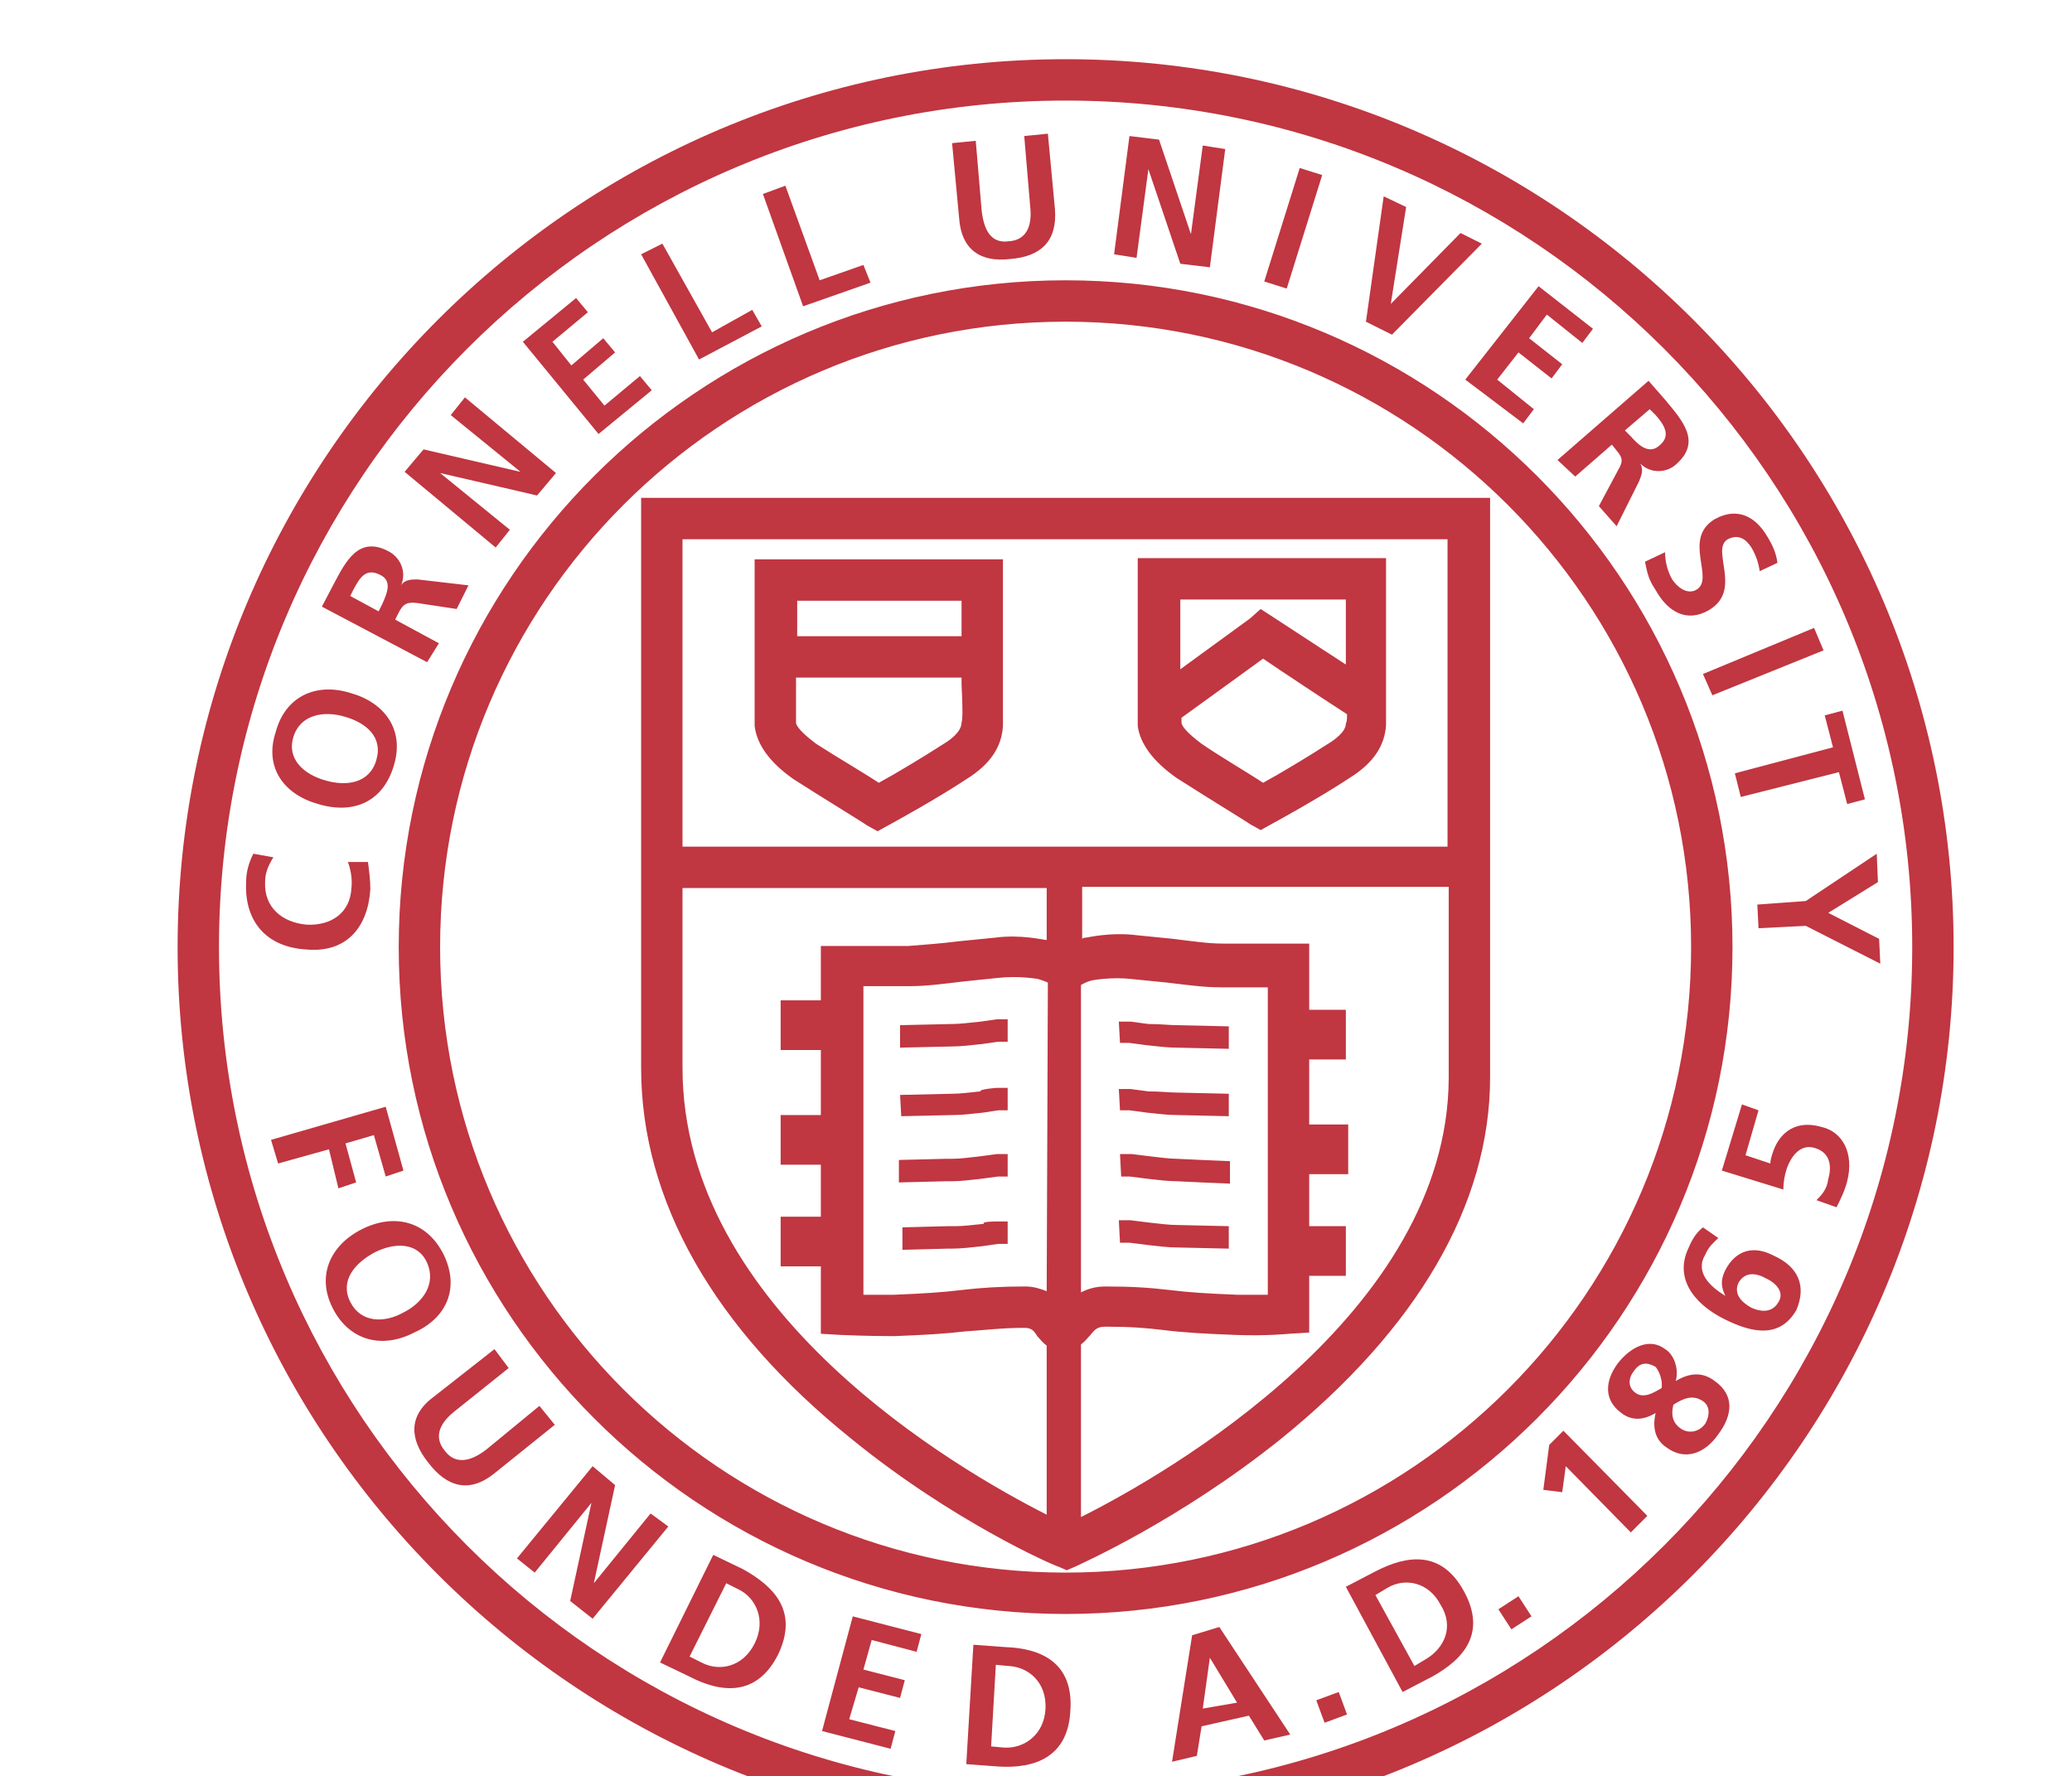
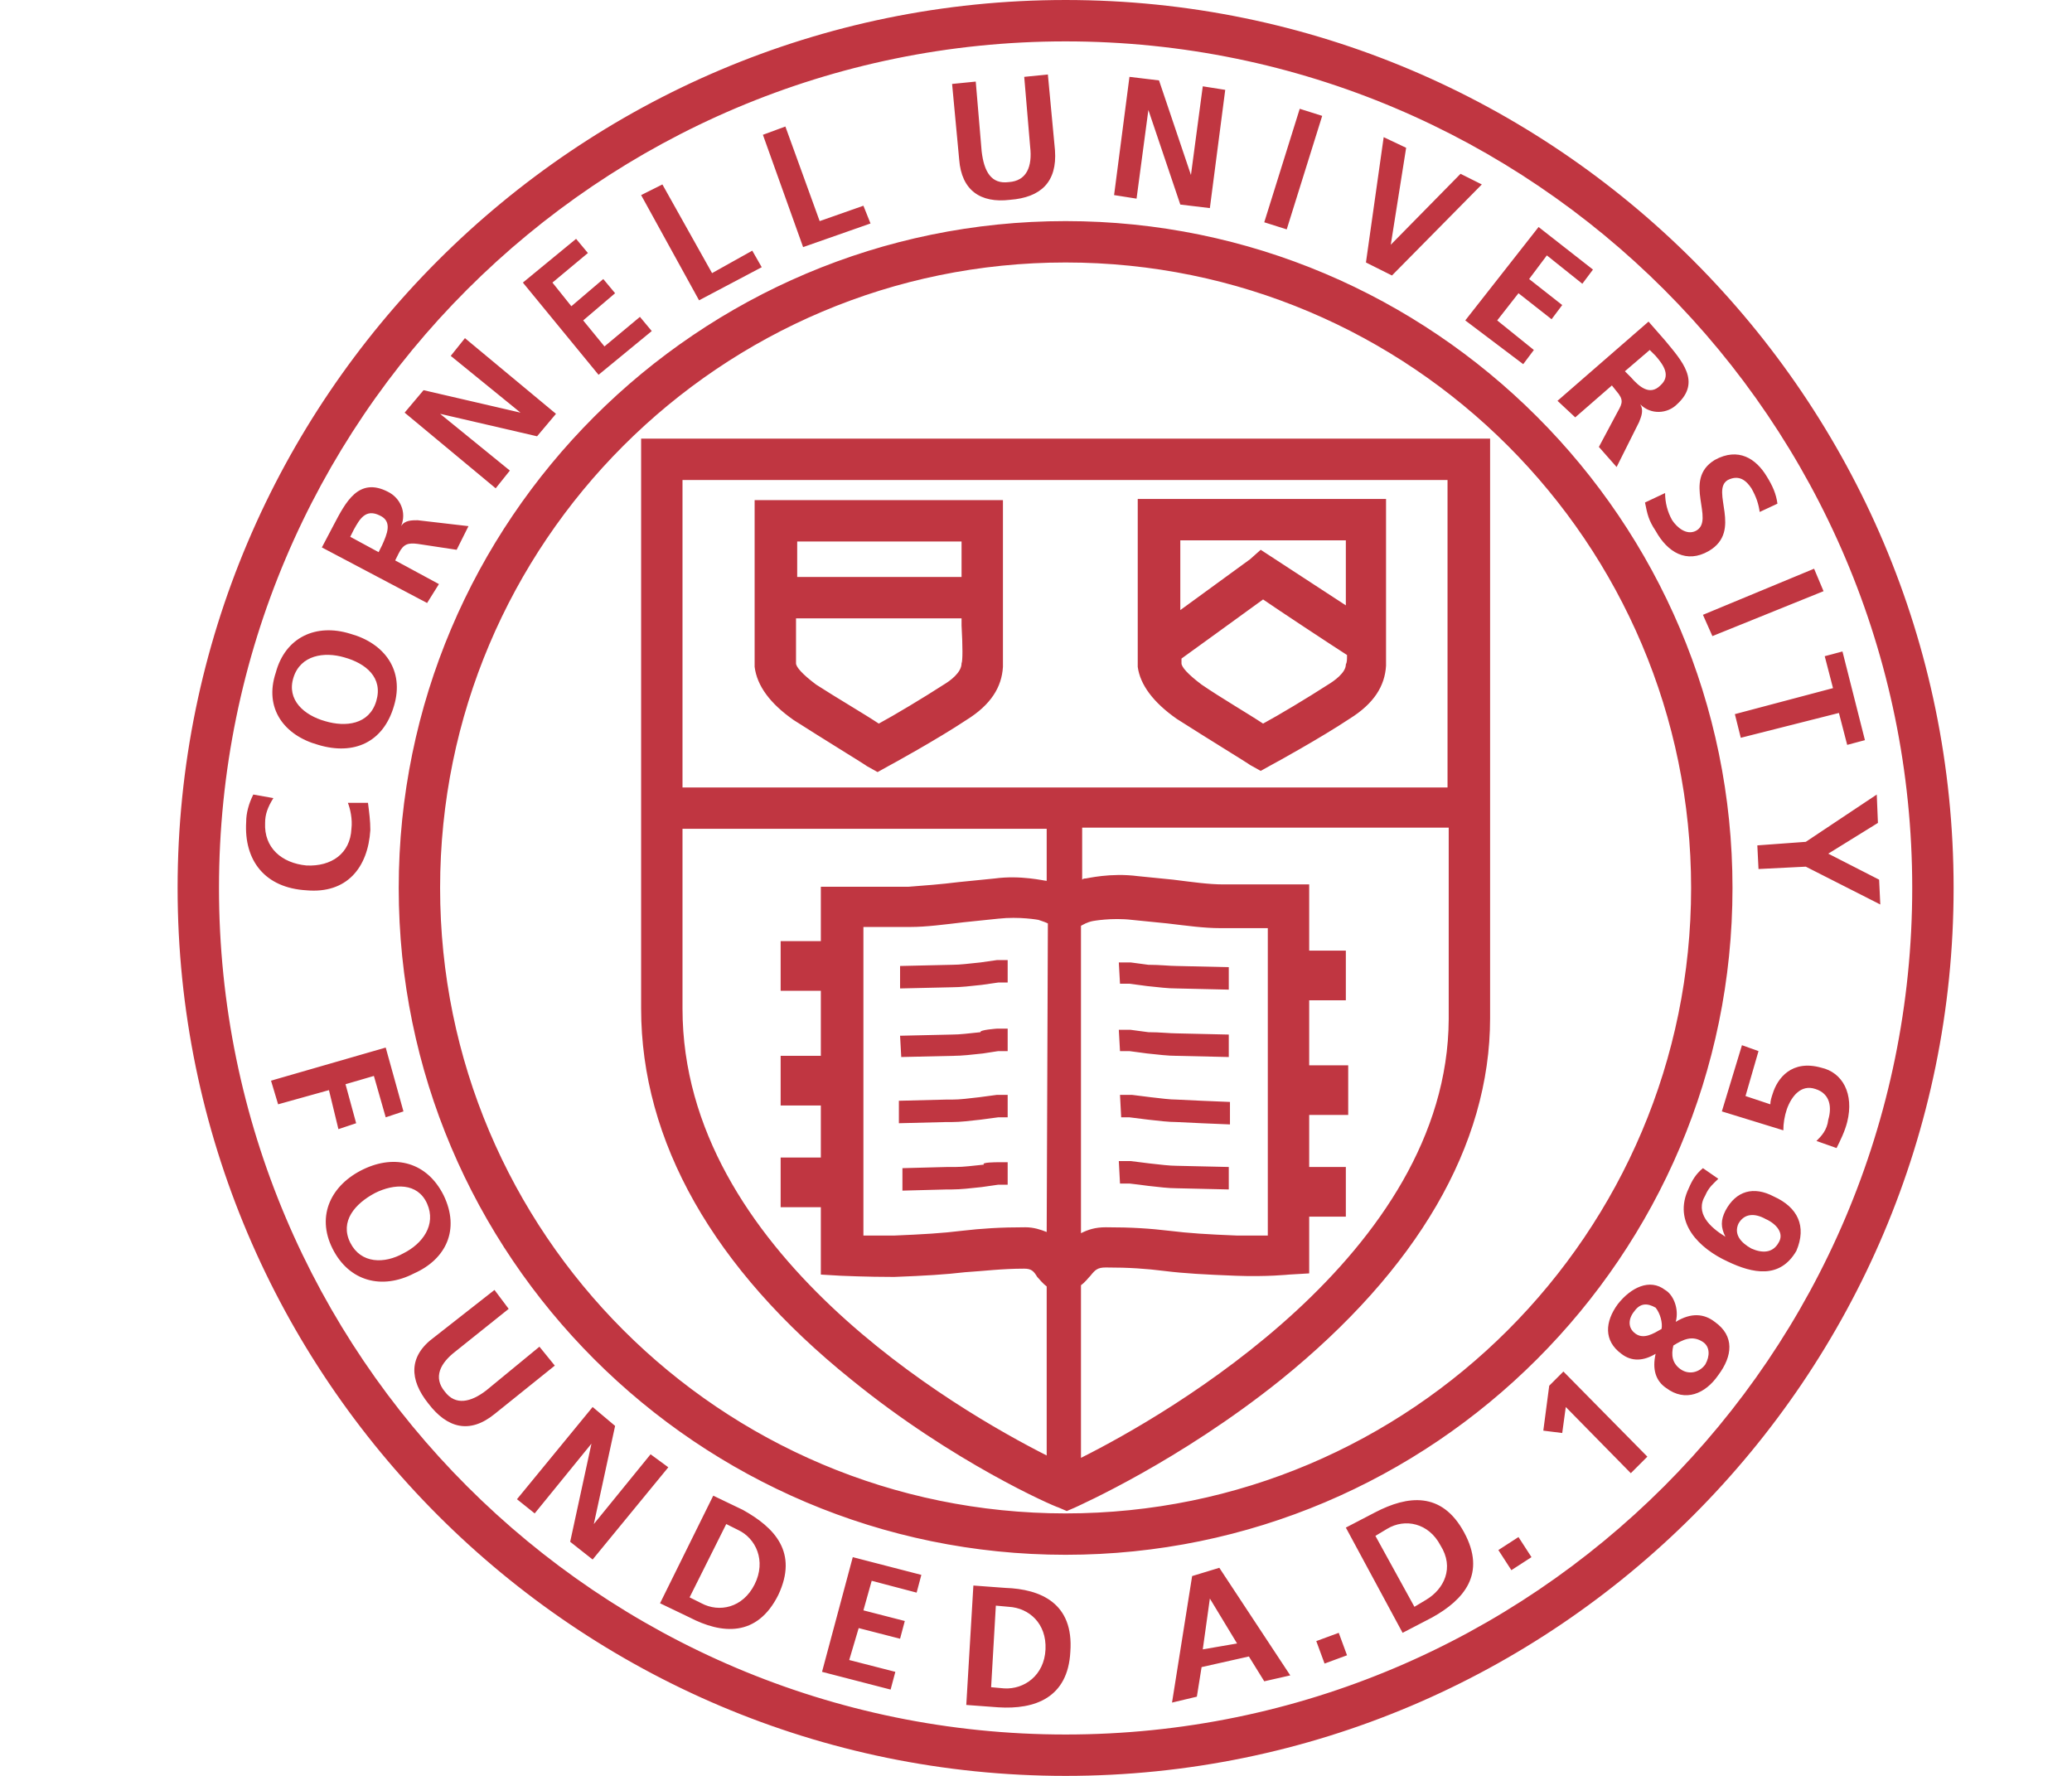
- <svg xmlns="http://www.w3.org/2000/svg" clip-rule="evenodd" fill-rule="evenodd" stroke-linejoin="round" stroke-miterlimit="1.414" viewBox="100 40 350 300">
+ <svg xmlns="http://www.w3.org/2000/svg" clip-rule="evenodd" fill-rule="evenodd" stroke-linejoin="round" stroke-miterlimit="1.414" viewBox="100 50 350 300">
  <path d="m224 89.145c-43.47 0-78.855 35.385-78.855 78.855s35.385 78.855 78.855 78.855 78.855-35.385 78.855-78.855-35.385-78.855-78.855-78.855zm0 154.035c-41.475 0-75.18-33.705-75.18-75.18s33.705-75.18 75.18-75.18 75.18 33.705 75.18 75.18-33.705 75.18-75.18 75.18zm0-134.4c-32.655 0-59.22 26.565-59.22 59.22s26.565 59.22 59.22 59.22 59.22-26.565 59.22-59.22-26.565-59.22-59.22-59.22zm0 114.765c-30.66 0-55.545-24.885-55.545-55.545s24.885-55.545 55.545-55.545 55.545 24.885 55.545 55.545-24.885 55.545-55.545 55.545zm-37.695-95.445v50.61c0 11.76 6.405 23.1 18.69 32.97 9.03 7.35 17.955 11.235 18.375 11.34l.735.315.735-.315c.42-.21 9.24-4.095 18.27-11.34 12.075-9.765 18.585-20.79 18.585-32.13v-51.45zm71.61 3.675v27.3h-67.935v-27.3zm-15.96 67.095h-2.73c-2.625-.105-4.305-.21-5.985-.42-1.785-.21-3.36-.315-5.67-.315-.945 0-1.575.21-2.205.525v-27.3c.21-.105.525-.315 1.05-.42 0 0 1.68-.315 3.465-.105l3.15.315c1.785.21 3.255.42 4.725.42h4.2zm-19.635-.315c-.525-.21-1.155-.42-1.89-.42-2.205 0-3.885.105-5.67.315-1.68.21-3.465.315-5.985.42h-2.73v-27.405h4.2c1.365 0 2.94-.21 4.725-.42l3.045-.315c1.89-.21 3.57.105 3.57.105.315.105.63.21.84.315zm-32.34-19.845v-15.96h32.34v4.62c-.21 0-2.31-.525-4.62-.21l-3.15.315c-1.68.21-3.15.315-4.515.42h-3.99-3.78v4.83h-3.57v4.41h3.57v5.775h-3.57v4.41h3.57v4.62h-3.57v4.41h3.57v5.985l1.785.105c.105 0 2.205.105 4.725.105 2.73-.105 4.515-.21 6.3-.42 1.68-.105 3.255-.315 5.25-.315.63 0 .84.21 1.155.735.21.21.42.525.84.84v15.015c-7.875-3.99-32.34-18.06-32.34-39.69zm35.385 39.9v-15.33c.42-.315.63-.63.84-.84.42-.525.63-.735 1.365-.735 2.1 0 3.57.105 5.25.315s3.57.315 6.3.42 4.725-.105 4.725-.105l1.785-.105v-5.04h3.255v-4.41h-3.255v-4.62h3.465v-4.41h-3.465v-5.775h3.255v-4.41h-3.255v-5.88h-3.675-3.99c-1.26 0-2.73-.21-4.41-.42l-3.15-.315c-2.415-.315-4.515.21-4.62.21s-.21 0-.315.105v-4.62h32.55v17.01c-.105 20.895-25.095 35.175-32.655 38.955zm-25.515-65.52c2.625 1.68 6.405 3.99 6.51 4.095l.945.525.945-.525c.21-.105 4.41-2.415 6.93-4.095 2.205-1.365 3.15-2.94 3.255-4.725v-12.915-1.89h-22.05v14.805c.21 1.68 1.365 3.255 3.465 4.725zm14.91-5.04c0 .84-1.05 1.575-1.575 1.89-1.785 1.155-4.41 2.73-5.775 3.465-1.26-.84-3.78-2.31-5.565-3.465-1.26-.945-1.785-1.575-1.785-1.89v-3.99h14.7v.63c.105 1.89.105 3.15 0 3.36zm0-10.815v3.15h-14.595v-3.15zm19.11 15.75c2.625 1.68 6.405 3.99 6.51 4.095l.945.525.945-.525c.21-.105 4.41-2.415 6.93-4.095 2.205-1.365 3.15-2.94 3.255-4.725v-12.915-1.89h-22.05v14.91c.21 1.575 1.365 3.15 3.465 4.62zm15.015-4.83c0 .735-1.05 1.47-1.575 1.785-1.785 1.155-4.41 2.73-5.775 3.465-1.26-.84-3.78-2.31-5.46-3.465-1.26-.945-1.785-1.575-1.785-1.89v-.42s5.67-4.095 7.245-5.25c1.365.945 5.985 3.99 7.455 4.935 0 .42 0 .63-.105.84 0-.105 0 0 0 0zm-14.7-11.025h14.7v5.775l-7.56-4.935-.945.84-6.195 4.515v-1.68c0-1.575 0-3.15 0-4.515zm-.315 37.8 4.62.105v1.995l-4.62-.105c-.84 0-1.575-.105-2.625-.21l-1.575-.21h-.84l-.105-1.89h1.05l1.575.21c1.05 0 1.89.105 2.52.105zm0 5.985 4.62.105v1.995l-4.62-.105c-.84 0-1.575-.105-2.625-.21l-1.575-.21h-.84l-.105-1.89h1.05l1.575.21c1.05 0 1.89.105 2.52.105zm-4.935 7.455-.105-1.995h1.05l1.68.21c.945.105 1.68.21 2.31.21l2.205.105 2.52.105v1.995l-2.52-.105-2.205-.105c-.735 0-1.575-.105-2.52-.21l-1.68-.21zm4.935 4.305 4.62.105v1.995l-4.62-.105c-.735 0-1.575-.105-2.52-.21 0 0-1.575-.21-1.68-.21h-.84l-.105-1.995h1.05l1.68.21c.945.105 1.785.21 2.415.21zm-24.57-15.75v-1.995l4.62-.105c.735 0 1.47-.105 2.52-.21l1.47-.21h.945v1.995h-.84l-1.47.21c-.945.105-1.89.21-2.625.21zm8.61 3.57h.945v1.995h-.84l-1.365.21c-.945.105-1.89.21-2.625.21l-4.62.105-.105-1.89 4.62-.105c.735 0 1.47-.105 2.52-.21-.105-.21 1.47-.315 1.47-.315zm0 5.88h.945v1.995h-.84l-1.575.21c-.945.105-1.785.21-2.52.21h-.525l-4.2.105v-1.995l4.2-.105h.525c.735 0 1.47-.105 2.415-.21zm0 5.985h.945v1.995h-.84l-1.47.21c-.945.105-1.89.21-2.625.21h-.42l-3.99.105v-1.995l3.99-.105h.735c.735 0 1.47-.105 2.52-.21-.315-.21 1.155-.21 1.155-.21zm-3.36-89.04-.63-6.72 2.1-.21.525 6.195c.21 1.785.84 2.94 2.415 2.73 1.575-.105 2.1-1.365 1.89-3.15l-.525-6.195 2.1-.21.63 6.72c.21 2.835-1.26 4.2-3.99 4.41-2.625.315-4.305-.84-4.515-3.57zm-32.025 19.11-6.72-8.19 4.725-3.885 1.05 1.26-3.15 2.625 1.68 2.1 2.835-2.415 1.05 1.26-2.835 2.415 1.89 2.31 3.15-2.625 1.05 1.26zm18.165-11.34-3.57-9.975 1.995-.735 3.045 8.4 3.885-1.365.63 1.575zm29.61-4.305-1.995-.315 1.365-10.5 2.625.315 2.835 8.4 1.05-7.875 1.995.315-1.365 10.5-2.625-.315-2.835-8.4zm-56.91 25.725-8.085-6.72 1.68-1.995 8.61 1.995-6.195-5.04 1.26-1.575 8.085 6.72-1.68 1.995-8.61-1.995 6.195 5.04zm-5.04 8.505-3.885-2.1.315-.63c.42-.84.84-.945 1.68-.84l3.465.525 1.05-2.1-4.515-.525c-.525 0-1.155 0-1.47.525.525-1.26-.105-2.52-1.155-3.045-2.625-1.365-3.78.945-4.83 2.94l-1.05 1.995 9.345 4.935zm-5.04-3.465-.315.63-2.52-1.365.315-.63c.525-.945 1.05-1.89 2.31-1.26 1.155.525.63 1.68.21 2.625zm117.285 6.195 9.87-4.095.84 1.995-9.87 3.99zm-36.96-34.23-1.995-.63 3.15-10.08 1.995.63zm48.51 40.74-.735-2.835 1.575-.42 1.995 7.875-1.575.42-.735-2.835-8.715 2.205-.525-2.1zm-2.415 13.65 6.3-4.2.105 2.52-4.41 2.73 4.515 2.31.105 2.205-6.615-3.36-4.2.21-.105-2.1zm-9.765-27.615c1.785-.945-1.26-4.515 1.68-6.3 2.1-1.155 3.675-.105 4.62 1.47.525.84.84 1.575.945 2.415l-1.575.735c-.105-.735-.315-1.365-.735-2.1-.42-.63-1.05-1.26-2.1-.735-1.575.945 1.365 4.515-1.68 6.3-1.995 1.155-3.675.105-4.725-1.785-.63-.945-.735-1.47-.945-2.52l1.785-.84c0 .84.21 1.68.63 2.415.42.63 1.26 1.365 2.1.945zm-10.71-10.08 3.255-2.835.42.525c.63.735.525 1.05.105 1.785l-1.68 3.15 1.575 1.785 1.995-3.99c.21-.525.42-1.05.105-1.575.945.945 2.415.84 3.255 0 2.205-1.995.42-3.885-1.05-5.67l-1.47-1.68-8.085 7.035zm6.615-5.985.525.525c.735.84 1.365 1.785.42 2.625-.945.945-1.89.105-2.625-.735l-.525-.525zm-22.89-6.615-2.31-1.155 1.575-11.13 1.995.945-1.365 8.61 6.195-6.3 1.89.945zm6.51 3.99 6.51-8.295 4.83 3.78-.945 1.26-3.15-2.52-1.575 2.1 2.94 2.31-.945 1.26-2.94-2.31-1.89 2.415 3.255 2.625-.945 1.26zm-68.04-1.785-5.145-9.345 1.89-.945 4.41 7.875 3.57-1.995.84 1.47zm56.805 118.335.735 1.995-1.995.735-.735-1.995zm-13.02-5.04-1.785 11.235 2.205-.525.42-2.625 4.2-.945 1.365 2.205 2.31-.525-6.3-9.555zm.945 6.51.63-4.515 2.415 3.99zm45.465-29.085c-.945-.735-2.1-.84-3.465 0 .315-1.155-.21-2.415-.945-2.835-1.365-1.05-3.045-.21-4.2 1.26-1.155 1.575-1.26 3.255.315 4.41.945.735 1.995.63 3.045 0-.315 1.365 0 2.415.945 3.045 1.68 1.26 3.465.525 4.62-1.155 1.26-1.68 1.47-3.465-.315-4.725zm-4.725.63c-.735.42-1.575.945-2.31.42s-.63-1.365-.105-1.995c.525-.735 1.155-.735 1.89-.315.42.525.63 1.365.525 1.89zm3.885 3.15c-.525.735-1.47.945-2.205.42s-.84-1.26-.63-2.1c.84-.525 1.68-.945 2.625-.315.63.42.63 1.26.21 1.995zm-62.16 19.845-2.835-.21-.63 10.605 2.835.21c3.255.21 6.195-.84 6.405-4.935.315-4.305-2.625-5.565-5.775-5.67zm3.57 5.46c-.105 2.31-1.89 3.57-3.675 3.465l-1.155-.105.42-7.245 1.155.105c1.785.105 3.36 1.47 3.255 3.78zm-64.575-80.325c3.15.945 5.775-.21 6.72-3.465.945-3.15-.84-5.565-3.885-6.405-3.045-.945-5.775.315-6.615 3.465-1.05 3.15.735 5.565 3.78 6.405zm-2.205-5.985c.63-1.995 2.73-2.31 4.515-1.785 1.89.525 3.465 1.785 2.835 3.885s-2.73 2.31-4.515 1.785c-1.89-.525-3.465-1.89-2.835-3.885zm96.075 74.13-2.625 1.365 5.04 9.345 2.625-1.365c2.835-1.575 4.83-3.885 2.835-7.56s-5.04-3.255-7.875-1.785zm4.515 7.77-1.05.63-3.465-6.3 1.05-.63c1.575-.945 3.675-.525 4.725 1.47 1.26 1.995.315 3.885-1.26 4.83zm-50.925-3.78 6.09 1.575-.42 1.575-3.99-1.05-.735 2.625 3.675.945-.42 1.575-3.675-.945-.84 2.835 4.095 1.05-.42 1.575-6.09-1.575zm59.115-1.785 1.155 1.785-1.785 1.155-1.155-1.785zm3.99-14.7 7.455 7.56-1.47 1.47-5.775-5.88-.315 2.31-1.68-.21.525-3.99zm-109.62-24.99-4.515 1.26-.63-2.1 10.185-2.94 1.575 5.67-1.575.525-1.05-3.675-2.52.735.945 3.465-1.575.525zm134.82 2.835c-.21.84-.63 1.68-.945 2.31l-1.785-.63c.42-.42.945-.945 1.05-1.89.315-1.05.21-2.31-1.155-2.73-1.26-.42-2.1.63-2.52 1.785-.21.63-.315 1.26-.315 1.89l-5.46-1.68 1.785-5.88 1.47.525-1.155 3.99 2.205.735c0-.315.105-.63.21-.945.42-1.365 1.68-3.045 4.305-2.31 1.89.42 2.94 2.31 2.31 4.83zm-136.815-20.58c-3.675-.21-5.565-2.625-5.355-6.09 0-.735.21-1.575.63-2.415l1.785.315c-.525.84-.735 1.47-.735 2.205-.105 2.205 1.47 3.57 3.675 3.78 2.205.105 3.885-1.05 3.99-3.255.105-.84-.105-1.785-.315-2.31h1.785c.105.84.21 1.575.21 2.415-.21 3.36-2.1 5.67-5.67 5.355zm12.18 27.09c-1.47-2.94-4.305-3.675-7.14-2.31s-4.2 4.095-2.73 7.035 4.41 3.675 7.245 2.205c2.835-1.26 4.095-3.885 2.625-6.93zm-3.57 5.145c-1.68.945-3.78.945-4.725-.945s.42-3.465 2.205-4.41c1.68-.84 3.78-.945 4.62.945s-.42 3.57-2.1 4.41zm121.695-5.04c-1.785-.945-3.36-.525-4.305 1.26-.42.84-.42 1.47 0 2.31-1.365-.84-2.73-2.1-1.785-3.675.315-.735.735-1.05 1.155-1.47l-1.365-.945c-.63.525-.945 1.05-1.26 1.785-1.47 3.045.945 5.355 3.465 6.51 2.205 1.05 4.62 1.575 6.09-.945.945-2.205.105-3.885-1.995-4.83zm.42 4.095c-.525.945-1.47.945-2.415.525-.945-.525-1.575-1.26-1.155-2.205.525-.945 1.47-.945 2.415-.42.945.42 1.68 1.26 1.155 2.1zm-108.675 10.92-5.355 4.305c-2.205 1.785-4.2 1.26-5.88-.945-1.68-2.1-1.785-4.2.525-5.88l5.355-4.2 1.26 1.68-4.725 3.78c-1.365 1.05-1.995 2.31-.945 3.57.945 1.26 2.31.945 3.675-.105l4.725-3.885zm16.695 12.81-2.625-1.26-4.725 9.555 2.625 1.26c2.835 1.47 5.985 1.785 7.875-1.995 1.785-3.78-.315-5.985-3.15-7.56zm1.05 6.615c-1.05 2.1-3.15 2.52-4.725 1.68l-1.05-.525 3.255-6.51 1.05.525c1.575.735 2.52 2.73 1.47 4.83zm-7.665-10.395-6.72 8.19-1.995-1.575 1.89-8.715-5.04 6.195-1.575-1.26 6.72-8.19 1.995 1.68-1.89 8.715 5.04-6.195z" fill="#c03641" fill-rule="nonzero" transform="matrix(1.90223 0 0 1.90223 -146.098 -119.574)" />
</svg>
